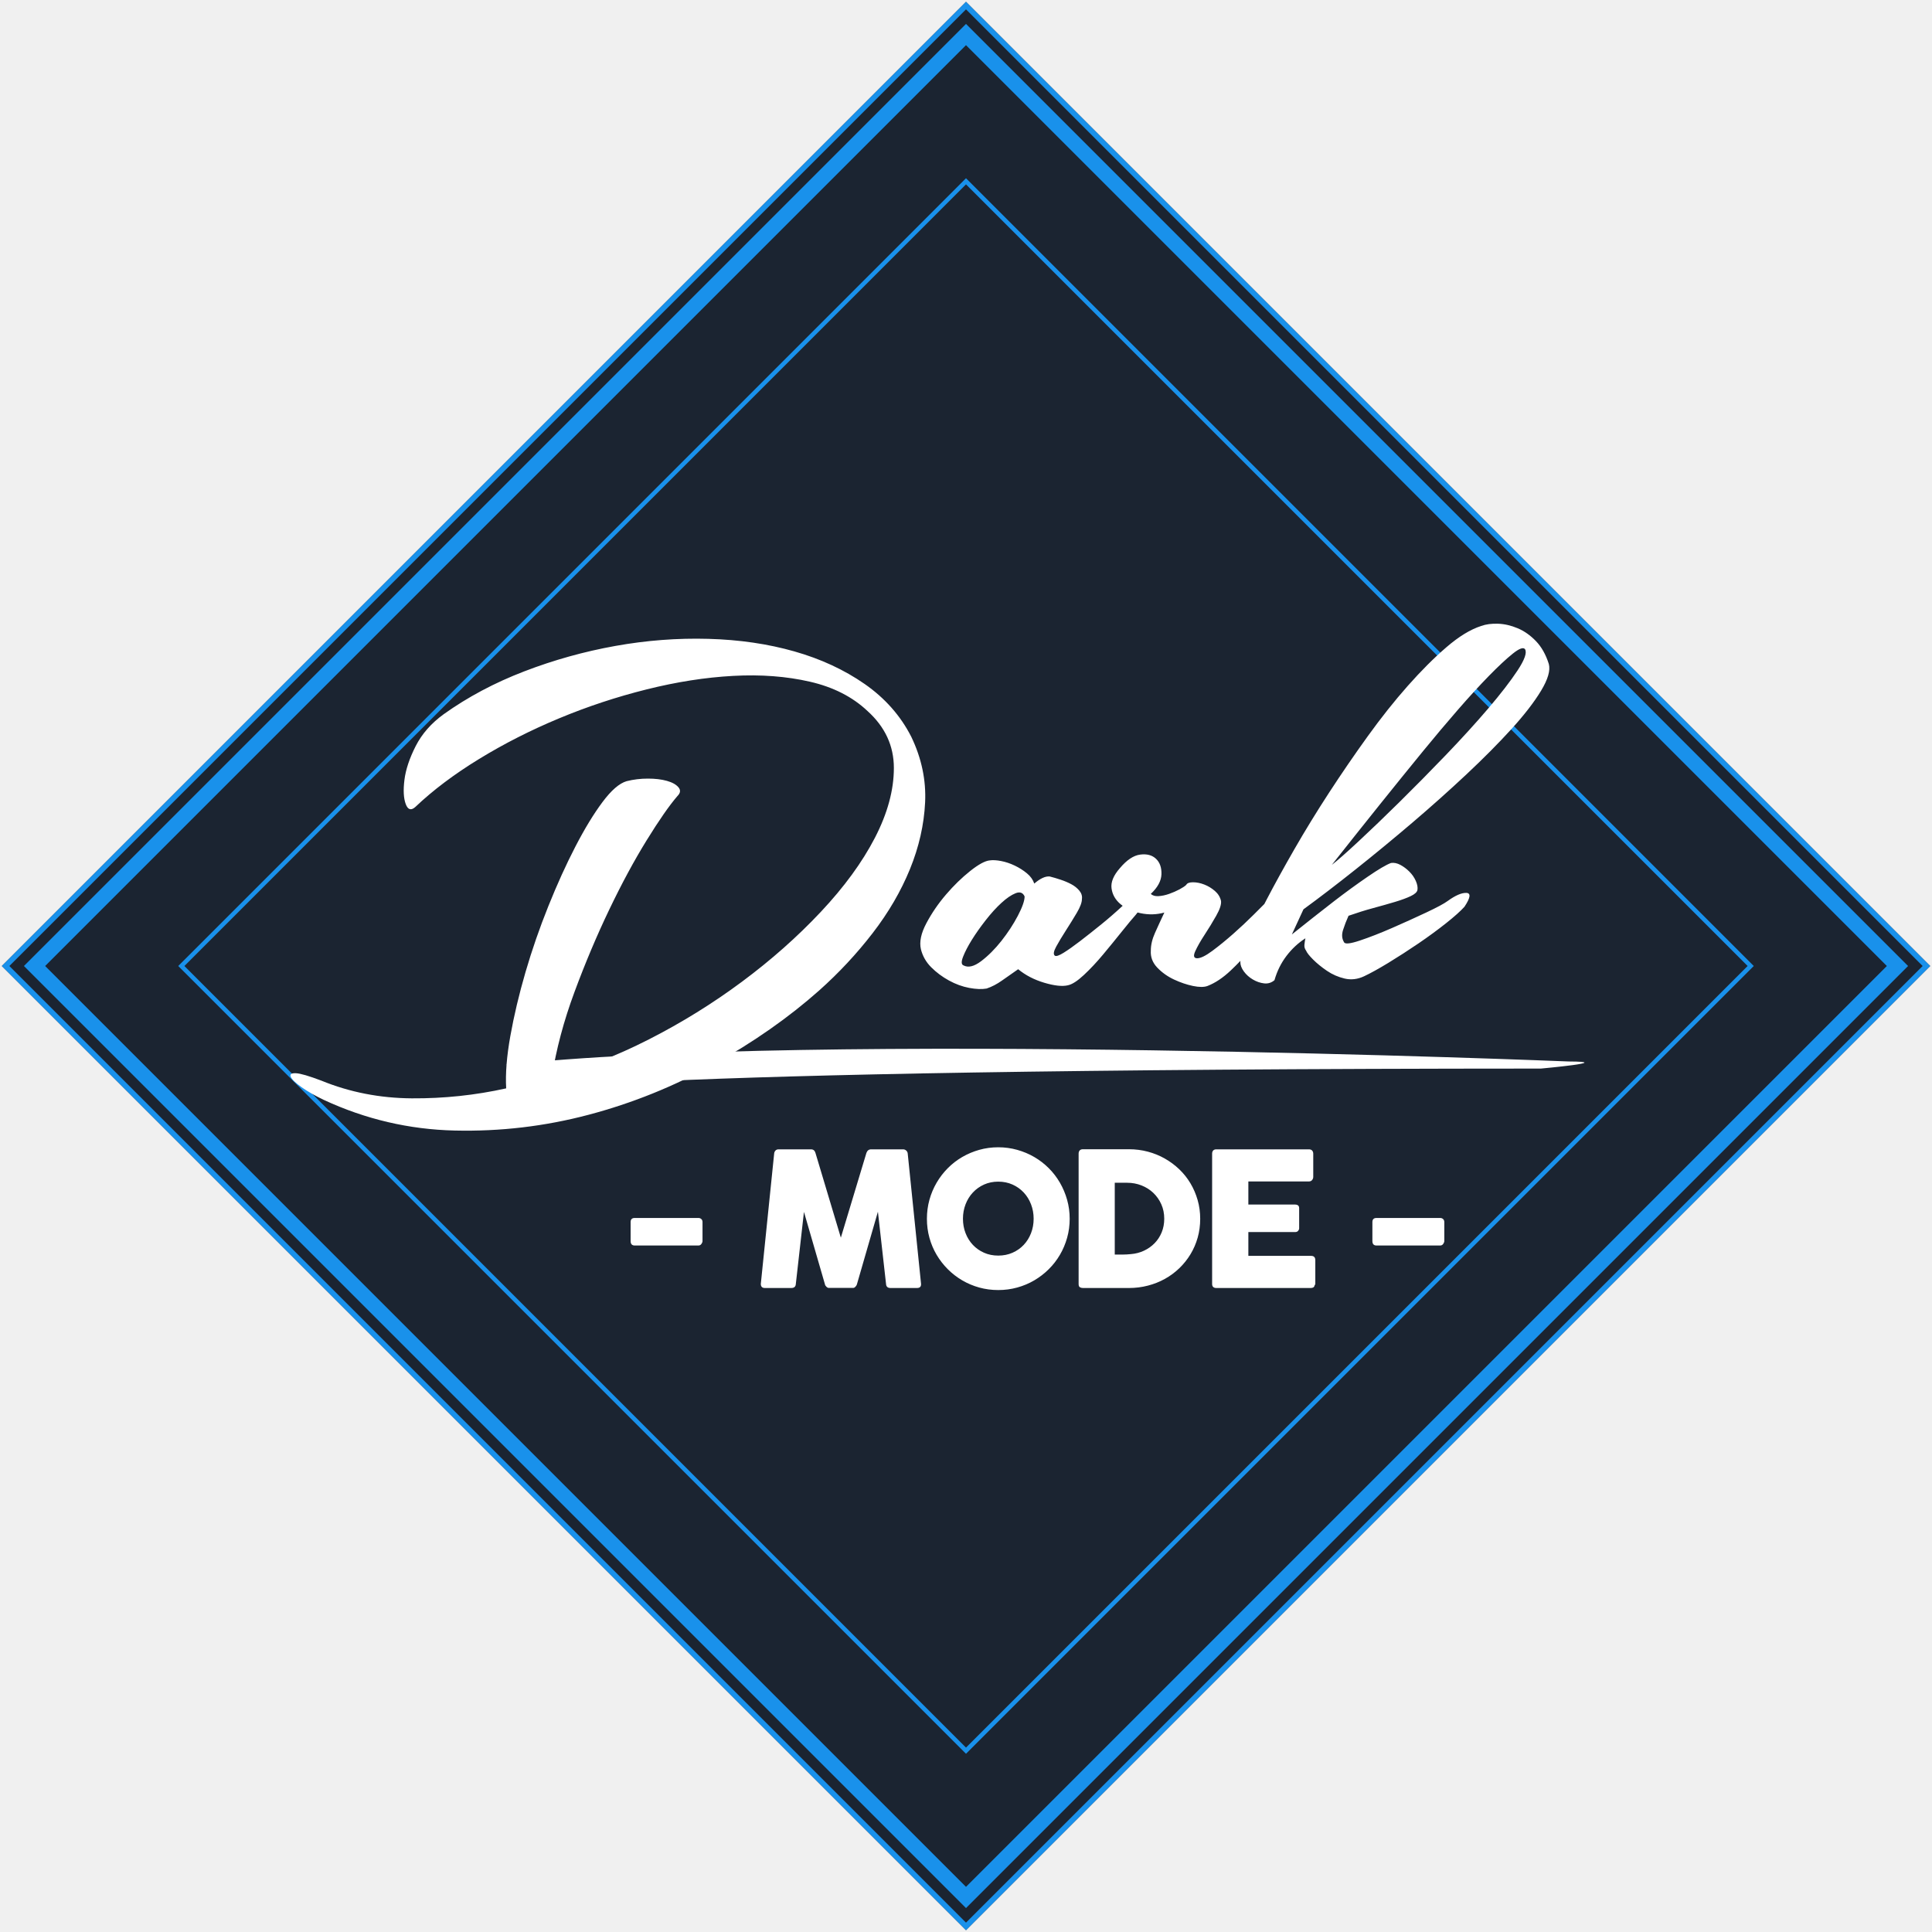
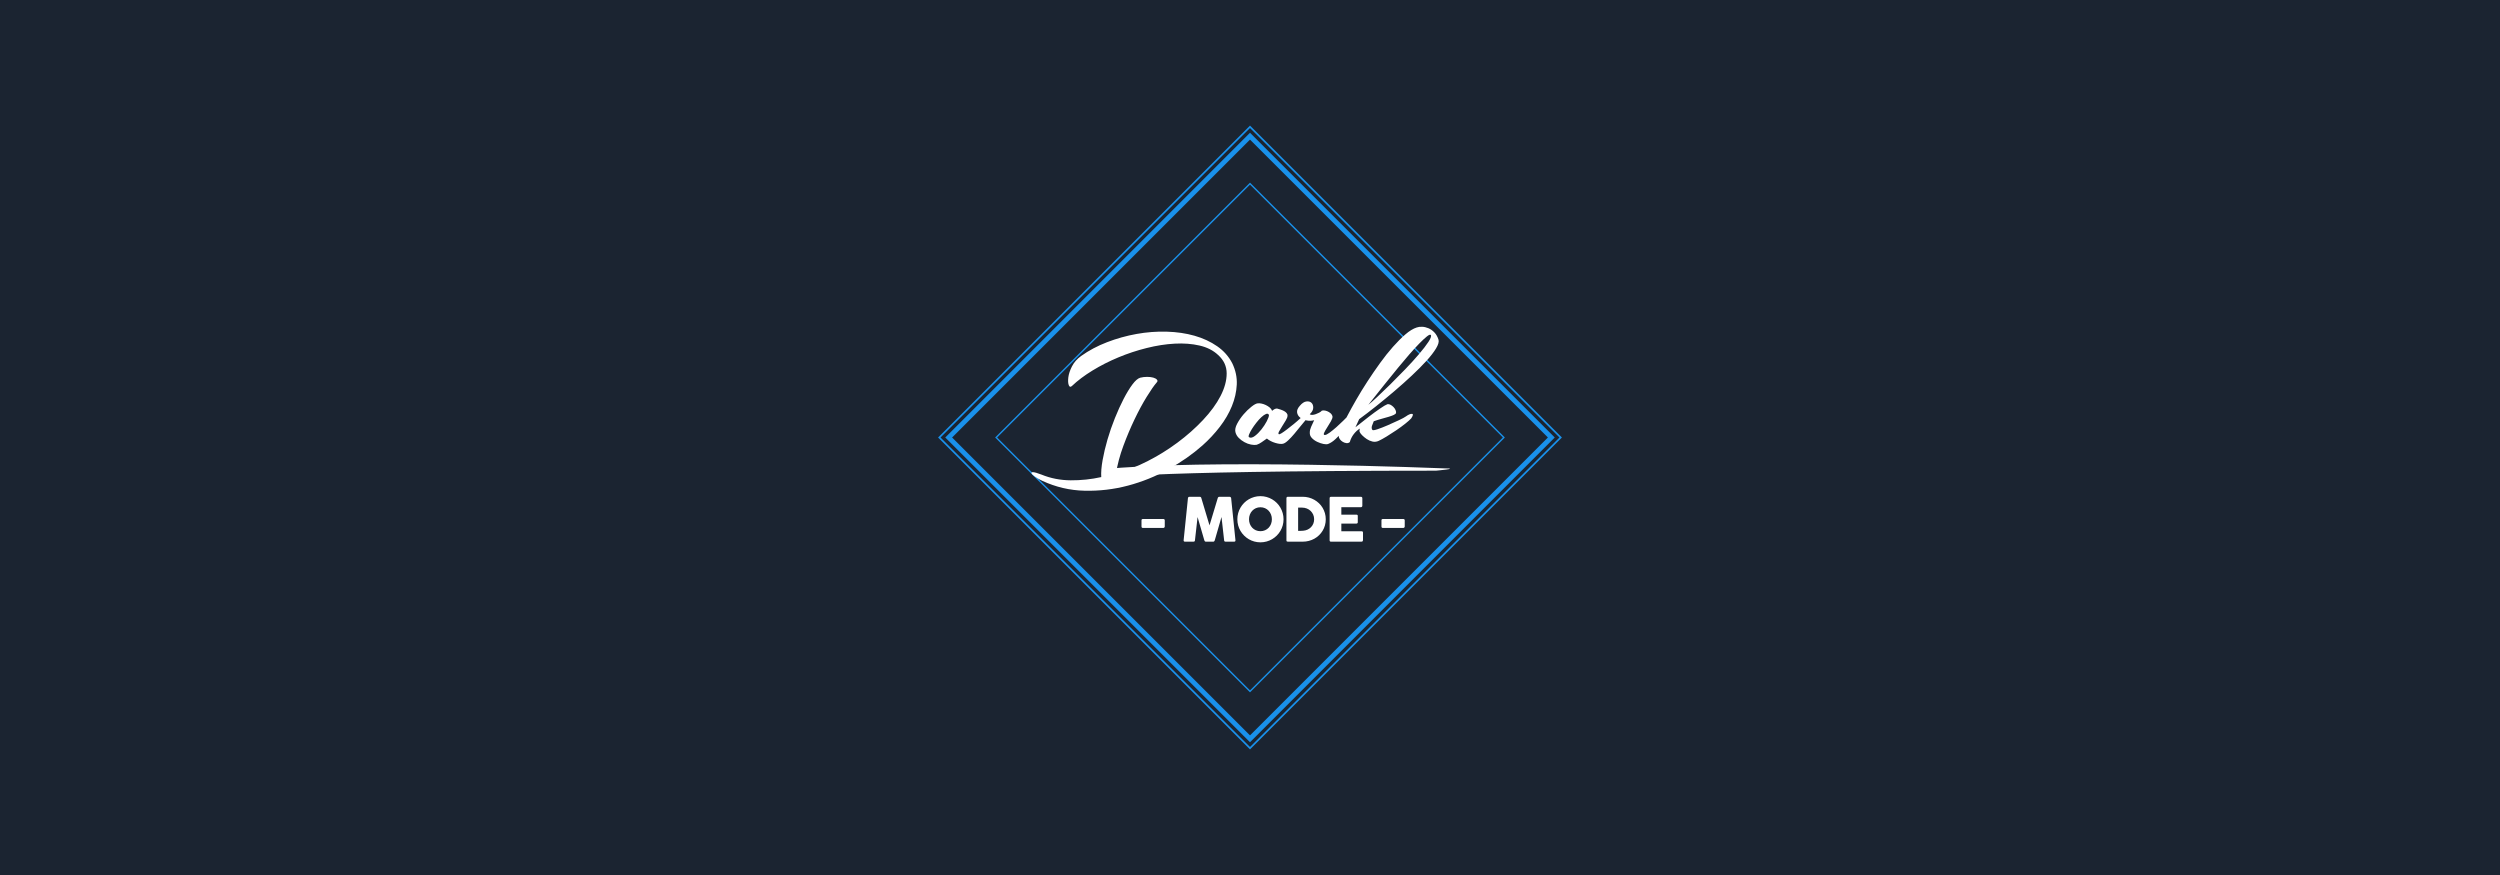
- <svg xmlns="http://www.w3.org/2000/svg" width="200px" height="200px" viewBox="0 0 200 200" version="1.1">
+ <svg xmlns="http://www.w3.org/2000/svg" width="800px" height="280px" viewBox="0 0 800 280" version="1.1">
  <defs />
  <g id="Website" stroke="none" stroke-width="1" fill="none" fill-rule="evenodd">
-     <g id="Dark-Mode" transform="translate(-545, -60)">
-       <g id="Content-[40v-c]" transform="translate(-75, 60)">
+     <g id="Dark-Mode" transform="translate(-245, -16)">
+       <g id="Content-[40v-c]" transform="translate(-75, 16)">
        <g id="Header-[15v-c]">
-           <g id="Logo" transform="translate(620, 0)">
-             <g id="Background">
-               <polygon id="Outer-1" fill="#1B2431" points="100 199.812 0.188 100 100 0.188 199.812 100" />
-               <path d="M100,181.55 L18.45,100 L100,18.45 L181.55,100 L100,181.55 Z M19.089,100 L100,180.912 L180.912,100 L100,19.088 L19.089,100 Z" id="Inner" fill="#1991EB" />
-               <path d="M100,197.524 L2.476,100 L3.025,99.451 L100,2.476 L197.524,100 L100,197.524 Z M4.674,100 L100,195.326 L195.327,100 L100,4.674 L4.674,100 Z" id="Outer-2" fill="#1991EB" />
-               <path d="M100,199.812 L0.188,100 L100,0.188 L199.812,100 L100,199.812 Z M0.97,100 L100,199.03 L199.03,100 L100,0.969 L0.97,100 Z" id="Outer-1" fill="#1991EB" />
+           <g id="Logo" transform="translate(320, 0)">
+             <rect id="Rectangle" fill="#1B2431" x="0" y="0" width="800" height="280" />
+             <g id="Background" transform="translate(300, 40)" fill="#1991EB">
+               <path d="M100,181.55 L18.45,100 L100,18.45 L181.55,100 L100,181.55 Z M19.089,100 L100,180.912 L180.912,100 L100,19.088 L19.089,100 Z" id="Inner" />
+               <path d="M100,197.524 L2.476,100 L3.025,99.451 L100,2.476 L197.524,100 L100,197.524 Z M4.674,100 L100,195.326 L195.327,100 L100,4.674 L4.674,100 Z" id="Outer-2" />
+               <path d="M100,199.812 L0.188,100 L100,0.188 L199.812,100 L100,199.812 Z M0.97,100 L100,199.03 L199.03,100 L100,0.969 L0.97,100 Z" id="Outer-1" />
            </g>
-             <g id="Text" transform="translate(29.33333, 63.66667)" fill="#FFFFFF">
+             <g id="Text" transform="translate(329.3333, 103.6667)" fill="#FFFFFF">
              <path d="M35.948,62.842 C35.948,62.558 36.089,62.417 36.373,62.417 L42.966,62.417 C43.082,62.417 43.182,62.454 43.265,62.528 C43.349,62.602 43.391,62.707 43.391,62.842 L43.391,64.804 C43.391,64.901 43.352,65.002 43.275,65.109 C43.198,65.215 43.095,65.268 42.966,65.268 L36.373,65.268 C36.089,65.268 35.948,65.114 35.948,64.804 L35.948,62.842 Z M50.809,55.737 C50.821,55.621 50.867,55.521 50.944,55.437 C51.021,55.354 51.131,55.312 51.273,55.312 L54.617,55.312 C54.856,55.312 55.01,55.434 55.081,55.679 L57.711,64.456 L60.359,55.679 C60.449,55.434 60.614,55.312 60.852,55.312 L64.158,55.312 C64.274,55.312 64.379,55.352 64.472,55.432 C64.566,55.513 64.619,55.615 64.632,55.737 C64.857,58.005 65.088,60.256 65.323,62.489 C65.558,64.722 65.789,66.973 66.014,69.241 L66.014,69.29 C66.014,69.541 65.872,69.667 65.589,69.667 L62.853,69.667 C62.557,69.667 62.402,69.525 62.389,69.241 L61.548,61.769 L59.373,69.29 C59.36,69.354 59.314,69.431 59.233,69.522 C59.152,69.612 59.074,69.657 58.996,69.657 L56.454,69.657 C56.377,69.657 56.294,69.614 56.207,69.526 C56.12,69.439 56.074,69.361 56.067,69.29 L53.892,61.788 L53.051,69.241 C53.038,69.525 52.88,69.667 52.578,69.667 L49.842,69.667 C49.565,69.667 49.426,69.525 49.426,69.241 L50.809,55.737 Z M70.351,62.494 C70.351,63.029 70.442,63.528 70.622,63.992 C70.802,64.456 71.055,64.861 71.381,65.206 C71.706,65.55 72.091,65.821 72.536,66.017 C72.981,66.214 73.47,66.312 74.005,66.312 C74.54,66.312 75.032,66.214 75.479,66.017 C75.927,65.821 76.314,65.55 76.639,65.206 C76.965,64.861 77.218,64.456 77.398,63.992 C77.579,63.528 77.669,63.029 77.669,62.494 C77.669,61.966 77.579,61.468 77.398,61.001 C77.218,60.533 76.965,60.126 76.639,59.778 C76.314,59.43 75.927,59.156 75.479,58.956 C75.032,58.756 74.54,58.656 74.005,58.656 C73.47,58.656 72.981,58.756 72.536,58.956 C72.091,59.156 71.706,59.43 71.381,59.778 C71.055,60.126 70.802,60.533 70.622,61.001 C70.442,61.468 70.351,61.966 70.351,62.494 Z M66.62,62.504 C66.62,61.821 66.707,61.165 66.881,60.536 C67.055,59.908 67.303,59.319 67.625,58.767 C67.948,58.216 68.333,57.715 68.78,57.264 C69.228,56.813 69.726,56.428 70.274,56.109 C70.822,55.79 71.41,55.542 72.038,55.365 C72.667,55.188 73.322,55.099 74.005,55.099 C74.682,55.099 75.336,55.188 75.968,55.365 C76.599,55.542 77.189,55.79 77.737,56.109 C78.284,56.428 78.784,56.813 79.235,57.264 C79.686,57.715 80.071,58.216 80.39,58.767 C80.709,59.319 80.957,59.908 81.134,60.536 C81.312,61.165 81.4,61.821 81.4,62.504 C81.4,63.187 81.312,63.842 81.134,64.471 C80.957,65.099 80.709,65.686 80.39,66.23 C80.071,66.775 79.686,67.271 79.235,67.719 C78.784,68.167 78.284,68.552 77.737,68.874 C77.189,69.196 76.599,69.444 75.968,69.618 C75.336,69.792 74.682,69.879 74.005,69.879 C73.322,69.879 72.667,69.792 72.038,69.618 C71.41,69.444 70.822,69.196 70.274,68.874 C69.726,68.552 69.228,68.167 68.78,67.719 C68.333,67.271 67.948,66.775 67.625,66.23 C67.303,65.686 67.055,65.099 66.881,64.471 C66.707,63.842 66.62,63.187 66.62,62.504 Z M94.911,62.504 C94.911,63.187 94.824,63.836 94.65,64.451 C94.476,65.067 94.228,65.64 93.906,66.172 C93.584,66.704 93.199,67.186 92.751,67.617 C92.303,68.049 91.807,68.416 91.262,68.719 C90.717,69.022 90.129,69.256 89.498,69.42 C88.866,69.585 88.212,69.667 87.535,69.667 L82.77,69.667 C82.654,69.667 82.551,69.641 82.46,69.589 C82.37,69.538 82.325,69.428 82.325,69.261 L82.325,55.756 C82.325,55.621 82.362,55.511 82.436,55.428 C82.51,55.344 82.622,55.302 82.77,55.302 L87.535,55.302 C88.212,55.302 88.865,55.386 89.493,55.553 C90.121,55.721 90.708,55.959 91.252,56.269 C91.797,56.578 92.295,56.949 92.746,57.38 C93.197,57.812 93.582,58.295 93.901,58.83 C94.22,59.365 94.468,59.942 94.645,60.561 C94.823,61.179 94.911,61.827 94.911,62.504 Z M86.066,58.772 L86.066,66.206 L86.878,66.206 C87.026,66.206 87.171,66.201 87.313,66.192 C87.455,66.182 87.597,66.171 87.738,66.158 C88.222,66.119 88.673,66.001 89.092,65.805 C89.511,65.608 89.876,65.351 90.189,65.031 C90.502,64.712 90.746,64.337 90.924,63.905 C91.101,63.474 91.189,63.003 91.189,62.494 C91.189,61.953 91.088,61.455 90.885,61.001 C90.682,60.546 90.406,60.153 90.058,59.821 C89.71,59.489 89.303,59.232 88.836,59.048 C88.368,58.864 87.871,58.772 87.342,58.772 L86.066,58.772 Z M96.145,55.756 C96.145,55.621 96.182,55.513 96.256,55.432 C96.33,55.352 96.435,55.312 96.571,55.312 L106.17,55.312 C106.311,55.312 106.421,55.354 106.498,55.437 C106.576,55.521 106.614,55.634 106.614,55.776 L106.614,58.173 C106.614,58.283 106.576,58.387 106.498,58.487 C106.421,58.587 106.308,58.637 106.16,58.637 L99.896,58.637 L99.896,61.025 L104.729,61.025 C104.852,61.025 104.953,61.054 105.034,61.112 C105.114,61.17 105.155,61.266 105.155,61.402 L105.155,63.49 C105.155,63.58 105.119,63.667 105.048,63.751 C104.977,63.834 104.874,63.876 104.739,63.876 L99.896,63.876 L99.896,66.341 L106.392,66.341 C106.682,66.341 106.827,66.49 106.827,66.786 L106.827,69.222 C106.827,69.286 106.801,69.344 106.75,69.396 C106.724,69.576 106.592,69.667 106.353,69.667 L96.571,69.667 C96.442,69.667 96.339,69.633 96.261,69.565 C96.184,69.497 96.145,69.393 96.145,69.251 L96.145,55.756 Z M112.736,62.842 C112.736,62.558 112.878,62.417 113.162,62.417 L119.754,62.417 C119.87,62.417 119.97,62.454 120.054,62.528 C120.138,62.602 120.18,62.707 120.18,62.842 L120.18,64.804 C120.18,64.901 120.141,65.002 120.064,65.109 C119.986,65.215 119.883,65.268 119.754,65.268 L113.162,65.268 C112.878,65.268 112.736,65.114 112.736,64.804 L112.736,62.842 Z" id="--MODE--" />
              <g id="Dark" transform="translate(0.188825, 0.015414)">
                <path d="M132.616,42.41 C132.616,42.41 54.443,44.664 22.638,50.483 C22.638,50.483 26.54,49.629 23.678,53.311 C23.678,53.311 30.08,50.345 129.803,43.343 C129.803,43.343 137.546,42.088 132.616,42.41 Z" id="Shape-8" transform="translate(78.44783, 47.83391) rotate(4) translate(-78.44783, -47.83391) " />
                <path d="M101.363,29.899 C101.433,29.763 101.505,29.625 101.578,29.485 C102.4,27.907 103.367,26.151 104.478,24.218 C105.589,22.285 106.789,20.329 108.078,18.351 C109.367,16.373 110.7,14.429 112.078,12.518 C113.456,10.607 114.833,8.873 116.211,7.318 C117.589,5.762 118.922,4.429 120.211,3.318 C121.5,2.207 122.7,1.473 123.811,1.118 C124.3,0.94 124.878,0.862 125.545,0.885 C126.211,0.907 126.889,1.062 127.578,1.351 C128.267,1.64 128.9,2.085 129.478,2.685 C130.056,3.285 130.5,4.073 130.811,5.051 C130.989,5.718 130.722,6.64 130.011,7.818 C129.3,8.996 128.278,10.318 126.945,11.785 C125.611,13.251 124.056,14.818 122.278,16.485 C120.5,18.151 118.633,19.818 116.678,21.485 C114.722,23.151 112.767,24.762 110.811,26.318 C108.856,27.873 107.056,29.251 105.411,30.451 L104.211,33.051 C105.767,31.807 107.233,30.651 108.611,29.585 C109.767,28.696 110.911,27.862 112.045,27.085 C113.178,26.307 113.989,25.829 114.478,25.651 C114.789,25.607 115.111,25.673 115.445,25.851 C115.778,26.029 116.089,26.262 116.378,26.551 C116.667,26.84 116.889,27.162 117.045,27.518 C117.2,27.873 117.256,28.185 117.211,28.451 C117.167,28.673 116.933,28.885 116.511,29.085 C116.089,29.285 115.545,29.485 114.878,29.685 C114.211,29.885 113.467,30.096 112.645,30.318 C111.822,30.54 110.967,30.807 110.078,31.118 C109.856,31.607 109.667,32.096 109.511,32.585 C109.356,33.073 109.389,33.496 109.611,33.851 C109.7,34.073 110.245,34.018 111.245,33.685 C112.245,33.351 113.356,32.918 114.578,32.385 C115.8,31.851 116.978,31.318 118.111,30.785 C119.245,30.251 119.989,29.851 120.345,29.585 C121.145,29.007 121.789,28.729 122.278,28.751 C122.767,28.773 122.7,29.251 122.078,30.185 C121.678,30.629 121.045,31.196 120.178,31.885 C119.311,32.573 118.356,33.273 117.311,33.985 C116.267,34.696 115.233,35.362 114.211,35.985 C113.189,36.607 112.345,37.073 111.678,37.385 C111.011,37.696 110.345,37.773 109.678,37.618 C109.011,37.462 108.4,37.196 107.845,36.818 C107.289,36.44 106.811,36.051 106.411,35.651 C106.011,35.251 105.767,34.94 105.678,34.718 C105.545,34.54 105.489,34.34 105.511,34.118 C105.533,33.896 105.567,33.673 105.611,33.451 C104.856,33.94 104.2,34.551 103.645,35.285 C103.089,36.018 102.678,36.851 102.411,37.785 C102.1,38.051 101.745,38.162 101.345,38.118 C100.945,38.073 100.556,37.94 100.178,37.718 C99.8,37.496 99.489,37.218 99.245,36.885 C99,36.551 98.878,36.229 98.878,35.918 C98.878,35.878 98.88,35.833 98.885,35.785 C98.558,36.126 98.222,36.46 97.878,36.785 C97.078,37.54 96.278,38.073 95.478,38.385 C95.122,38.518 94.622,38.518 93.978,38.385 C93.333,38.251 92.678,38.029 92.011,37.718 C91.345,37.407 90.767,36.996 90.278,36.485 C89.789,35.973 89.567,35.385 89.611,34.718 C89.611,34.14 89.756,33.529 90.045,32.885 C90.333,32.24 90.656,31.54 91.011,30.785 C90.211,31.007 89.389,31.029 88.545,30.851 C88.44,30.829 88.338,30.805 88.239,30.779 C88.19,30.846 88.136,30.914 88.078,30.985 C87.722,31.385 87.233,31.973 86.611,32.751 C85.989,33.529 85.345,34.318 84.678,35.118 C84.011,35.918 83.345,36.629 82.678,37.251 C82.011,37.873 81.456,38.229 81.011,38.318 C80.433,38.451 79.622,38.362 78.578,38.051 C77.533,37.74 76.633,37.273 75.878,36.651 C75.3,37.051 74.745,37.44 74.211,37.818 C73.678,38.196 73.145,38.473 72.611,38.651 C72.122,38.74 71.522,38.718 70.811,38.585 C70.1,38.451 69.4,38.196 68.711,37.818 C68.022,37.44 67.411,36.985 66.878,36.451 C66.345,35.918 65.989,35.296 65.811,34.585 C65.633,33.829 65.822,32.929 66.378,31.885 C66.933,30.84 67.611,29.851 68.411,28.918 C69.211,27.985 70.045,27.173 70.911,26.485 C71.778,25.796 72.456,25.429 72.945,25.385 C73.256,25.34 73.645,25.362 74.111,25.451 C74.578,25.54 75.045,25.696 75.511,25.918 C75.978,26.14 76.4,26.407 76.778,26.718 C77.156,27.029 77.411,27.385 77.545,27.785 C78.167,27.251 78.7,27.007 79.145,27.051 C79.5,27.14 79.878,27.251 80.278,27.385 C80.678,27.518 81.045,27.673 81.378,27.851 C81.711,28.029 81.989,28.251 82.211,28.518 C82.433,28.785 82.522,29.073 82.478,29.385 C82.478,29.74 82.3,30.218 81.945,30.818 C81.589,31.418 81.211,32.029 80.811,32.651 C80.411,33.273 80.078,33.829 79.811,34.318 C79.545,34.807 79.5,35.118 79.678,35.251 C79.811,35.34 80.111,35.24 80.578,34.951 C81.045,34.662 81.611,34.262 82.278,33.751 C82.945,33.24 83.689,32.651 84.511,31.985 C85.248,31.387 85.976,30.754 86.695,30.085 C86.62,30.032 86.548,29.976 86.478,29.918 C85.945,29.473 85.633,28.929 85.545,28.285 C85.456,27.64 85.745,26.94 86.411,26.185 C87.122,25.34 87.822,24.873 88.511,24.785 C89.2,24.696 89.745,24.84 90.145,25.218 C90.545,25.596 90.733,26.129 90.711,26.818 C90.689,27.507 90.322,28.185 89.611,28.851 C89.789,29.029 90.056,29.107 90.411,29.085 C90.767,29.062 91.133,28.985 91.511,28.851 C91.889,28.718 92.245,28.562 92.578,28.385 C92.911,28.207 93.145,28.051 93.278,27.918 C93.367,27.74 93.6,27.651 93.978,27.651 C94.356,27.651 94.745,27.729 95.145,27.885 C95.545,28.04 95.911,28.262 96.245,28.551 C96.578,28.84 96.789,29.185 96.878,29.585 C96.922,29.94 96.756,30.451 96.378,31.118 C96,31.785 95.6,32.44 95.178,33.085 C94.756,33.729 94.433,34.296 94.211,34.785 C93.989,35.273 94.056,35.518 94.411,35.518 C94.767,35.518 95.289,35.262 95.978,34.751 C96.667,34.24 97.389,33.651 98.145,32.985 C98.9,32.318 99.611,31.651 100.278,30.985 L101.363,29.899 Z M16.411,10.251 C18.9,8.473 21.678,6.996 24.745,5.818 C27.811,4.64 30.956,3.762 34.178,3.185 C37.4,2.607 40.611,2.362 43.811,2.451 C47.011,2.54 49.978,2.973 52.711,3.751 C55.445,4.529 57.867,5.651 59.978,7.118 C62.089,8.585 63.7,10.407 64.811,12.585 C65.878,14.807 66.356,17.073 66.245,19.385 C66.133,21.696 65.611,23.996 64.678,26.285 C63.745,28.573 62.456,30.785 60.811,32.918 C59.167,35.051 57.322,37.029 55.278,38.851 C52.122,41.651 48.489,44.196 44.378,46.485 C40.267,48.773 35.945,50.518 31.411,51.718 C26.878,52.918 22.256,53.462 17.545,53.351 C12.833,53.24 8.322,52.185 4.011,50.185 C3.078,49.74 2.3,49.296 1.678,48.851 C1.056,48.407 0.689,48.051 0.578,47.785 C0.467,47.518 0.645,47.396 1.111,47.418 C1.578,47.44 2.456,47.696 3.745,48.185 C6.678,49.385 9.8,49.996 13.111,50.018 C16.422,50.04 19.678,49.696 22.878,48.985 C22.789,47.473 22.933,45.662 23.311,43.551 C23.689,41.44 24.211,39.24 24.878,36.951 C25.545,34.662 26.333,32.385 27.245,30.118 C28.156,27.851 29.089,25.796 30.045,23.951 C31,22.107 31.933,20.573 32.845,19.351 C33.756,18.129 34.589,17.407 35.345,17.185 C36.056,17.007 36.789,16.918 37.545,16.918 C38.3,16.918 38.956,16.996 39.511,17.151 C40.067,17.307 40.467,17.529 40.711,17.818 C40.956,18.107 40.922,18.407 40.611,18.718 C39.767,19.696 38.7,21.229 37.411,23.318 C36.122,25.407 34.833,27.796 33.545,30.485 C32.256,33.173 31.056,36.018 29.945,39.018 C28.833,42.018 28.056,44.94 27.611,47.785 C30.9,46.94 34.244,45.651 37.645,43.918 C41.045,42.185 44.256,40.196 47.278,37.951 C50.3,35.707 53.022,33.296 55.445,30.718 C57.867,28.14 59.733,25.585 61.045,23.051 C62.356,20.518 63.011,18.107 63.011,15.818 C63.011,13.529 62.1,11.562 60.278,9.918 C58.722,8.451 56.733,7.44 54.311,6.885 C51.889,6.329 49.245,6.129 46.378,6.285 C43.511,6.44 40.522,6.907 37.411,7.685 C34.3,8.462 31.278,9.462 28.345,10.685 C25.411,11.907 22.656,13.307 20.078,14.885 C17.5,16.462 15.3,18.118 13.478,19.851 C13.033,20.251 12.7,20.151 12.478,19.551 C12.256,18.951 12.211,18.118 12.345,17.051 C12.478,15.985 12.867,14.818 13.511,13.551 C14.156,12.285 15.122,11.185 16.411,10.251 Z M128.345,3.518 C128.167,3.296 127.745,3.451 127.078,3.985 C126.411,4.518 125.589,5.285 124.611,6.285 C123.633,7.285 122.556,8.462 121.378,9.818 C120.2,11.173 119.011,12.585 117.811,14.051 C115.011,17.473 111.856,21.407 108.345,25.851 C108.922,25.407 109.845,24.596 111.111,23.418 C112.378,22.24 113.789,20.885 115.345,19.351 C116.9,17.818 118.5,16.196 120.145,14.485 C121.789,12.773 123.256,11.162 124.545,9.651 C125.833,8.14 126.845,6.829 127.578,5.718 C128.311,4.607 128.567,3.873 128.345,3.518 Z M70.211,36.251 C70.7,36.518 71.311,36.373 72.045,35.818 C72.778,35.262 73.478,34.562 74.145,33.718 C74.811,32.873 75.378,32.007 75.845,31.118 C76.311,30.229 76.545,29.562 76.545,29.118 C76.367,28.718 76.056,28.607 75.611,28.785 C75.167,28.962 74.678,29.296 74.145,29.785 C73.611,30.273 73.067,30.873 72.511,31.585 C71.956,32.296 71.478,32.973 71.078,33.618 C70.678,34.262 70.378,34.84 70.178,35.351 C69.978,35.862 69.989,36.162 70.211,36.251 Z" />
              </g>
            </g>
          </g>
        </g>
      </g>
    </g>
  </g>
</svg>
